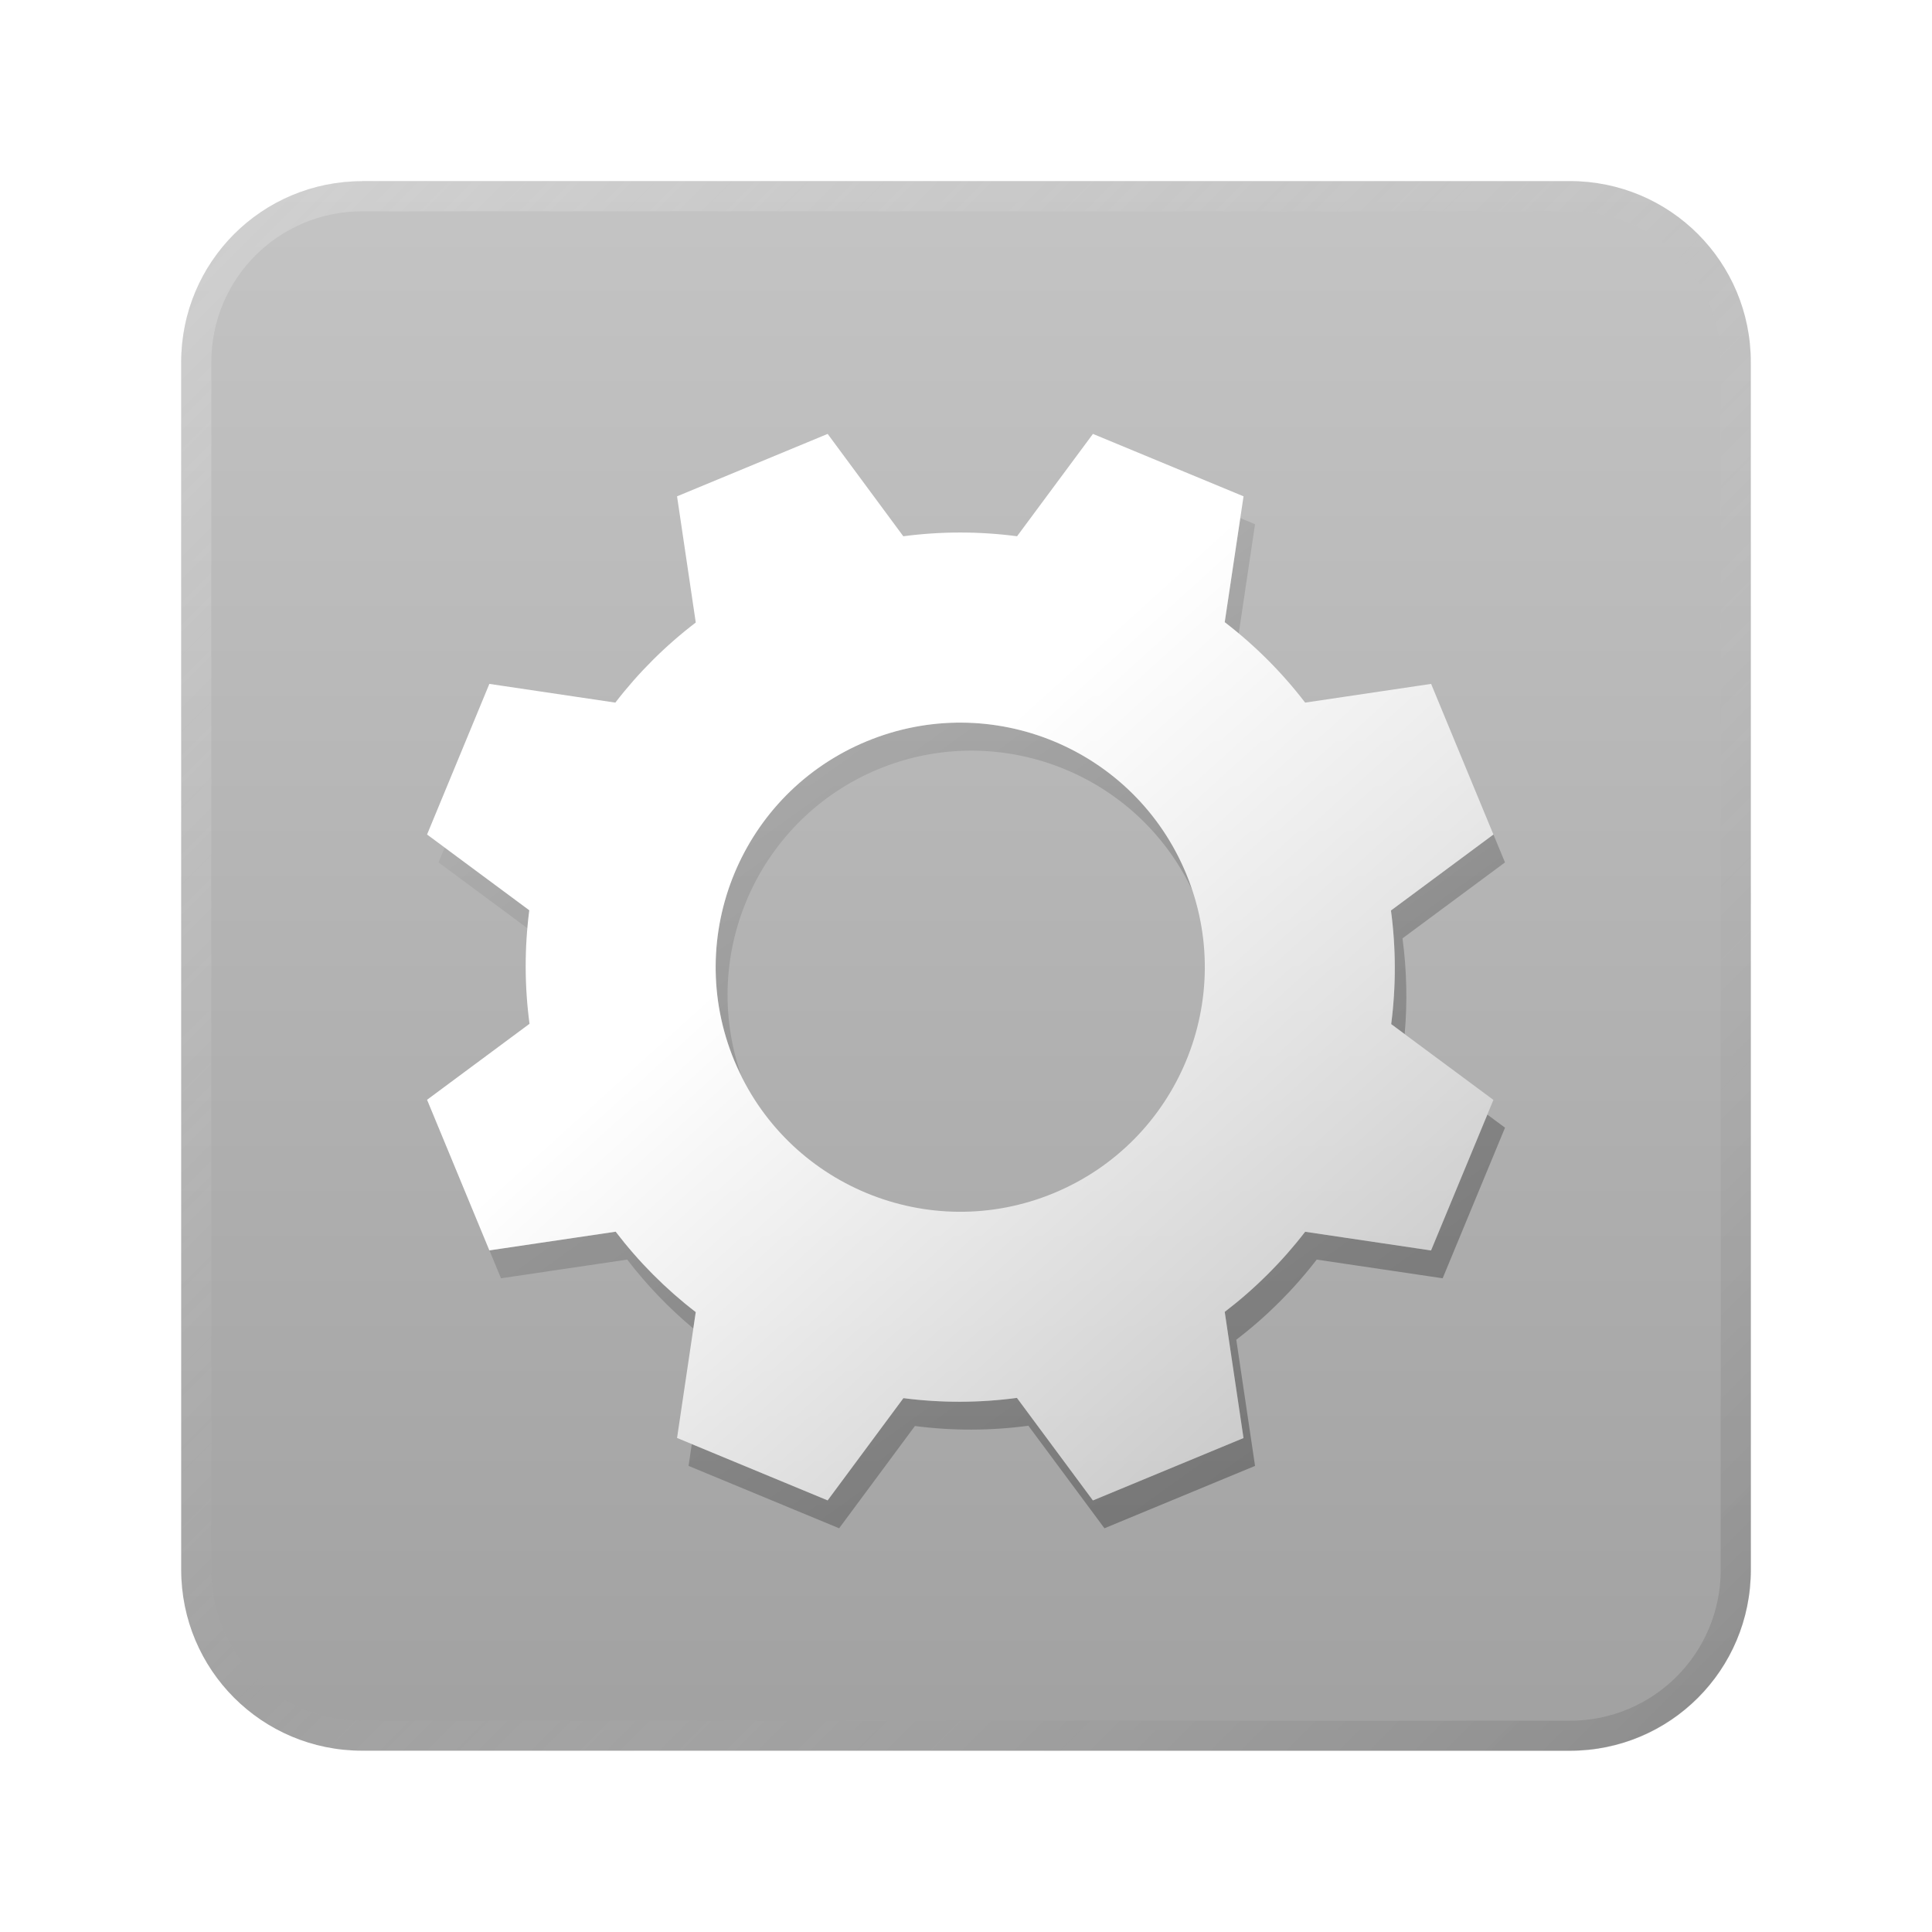
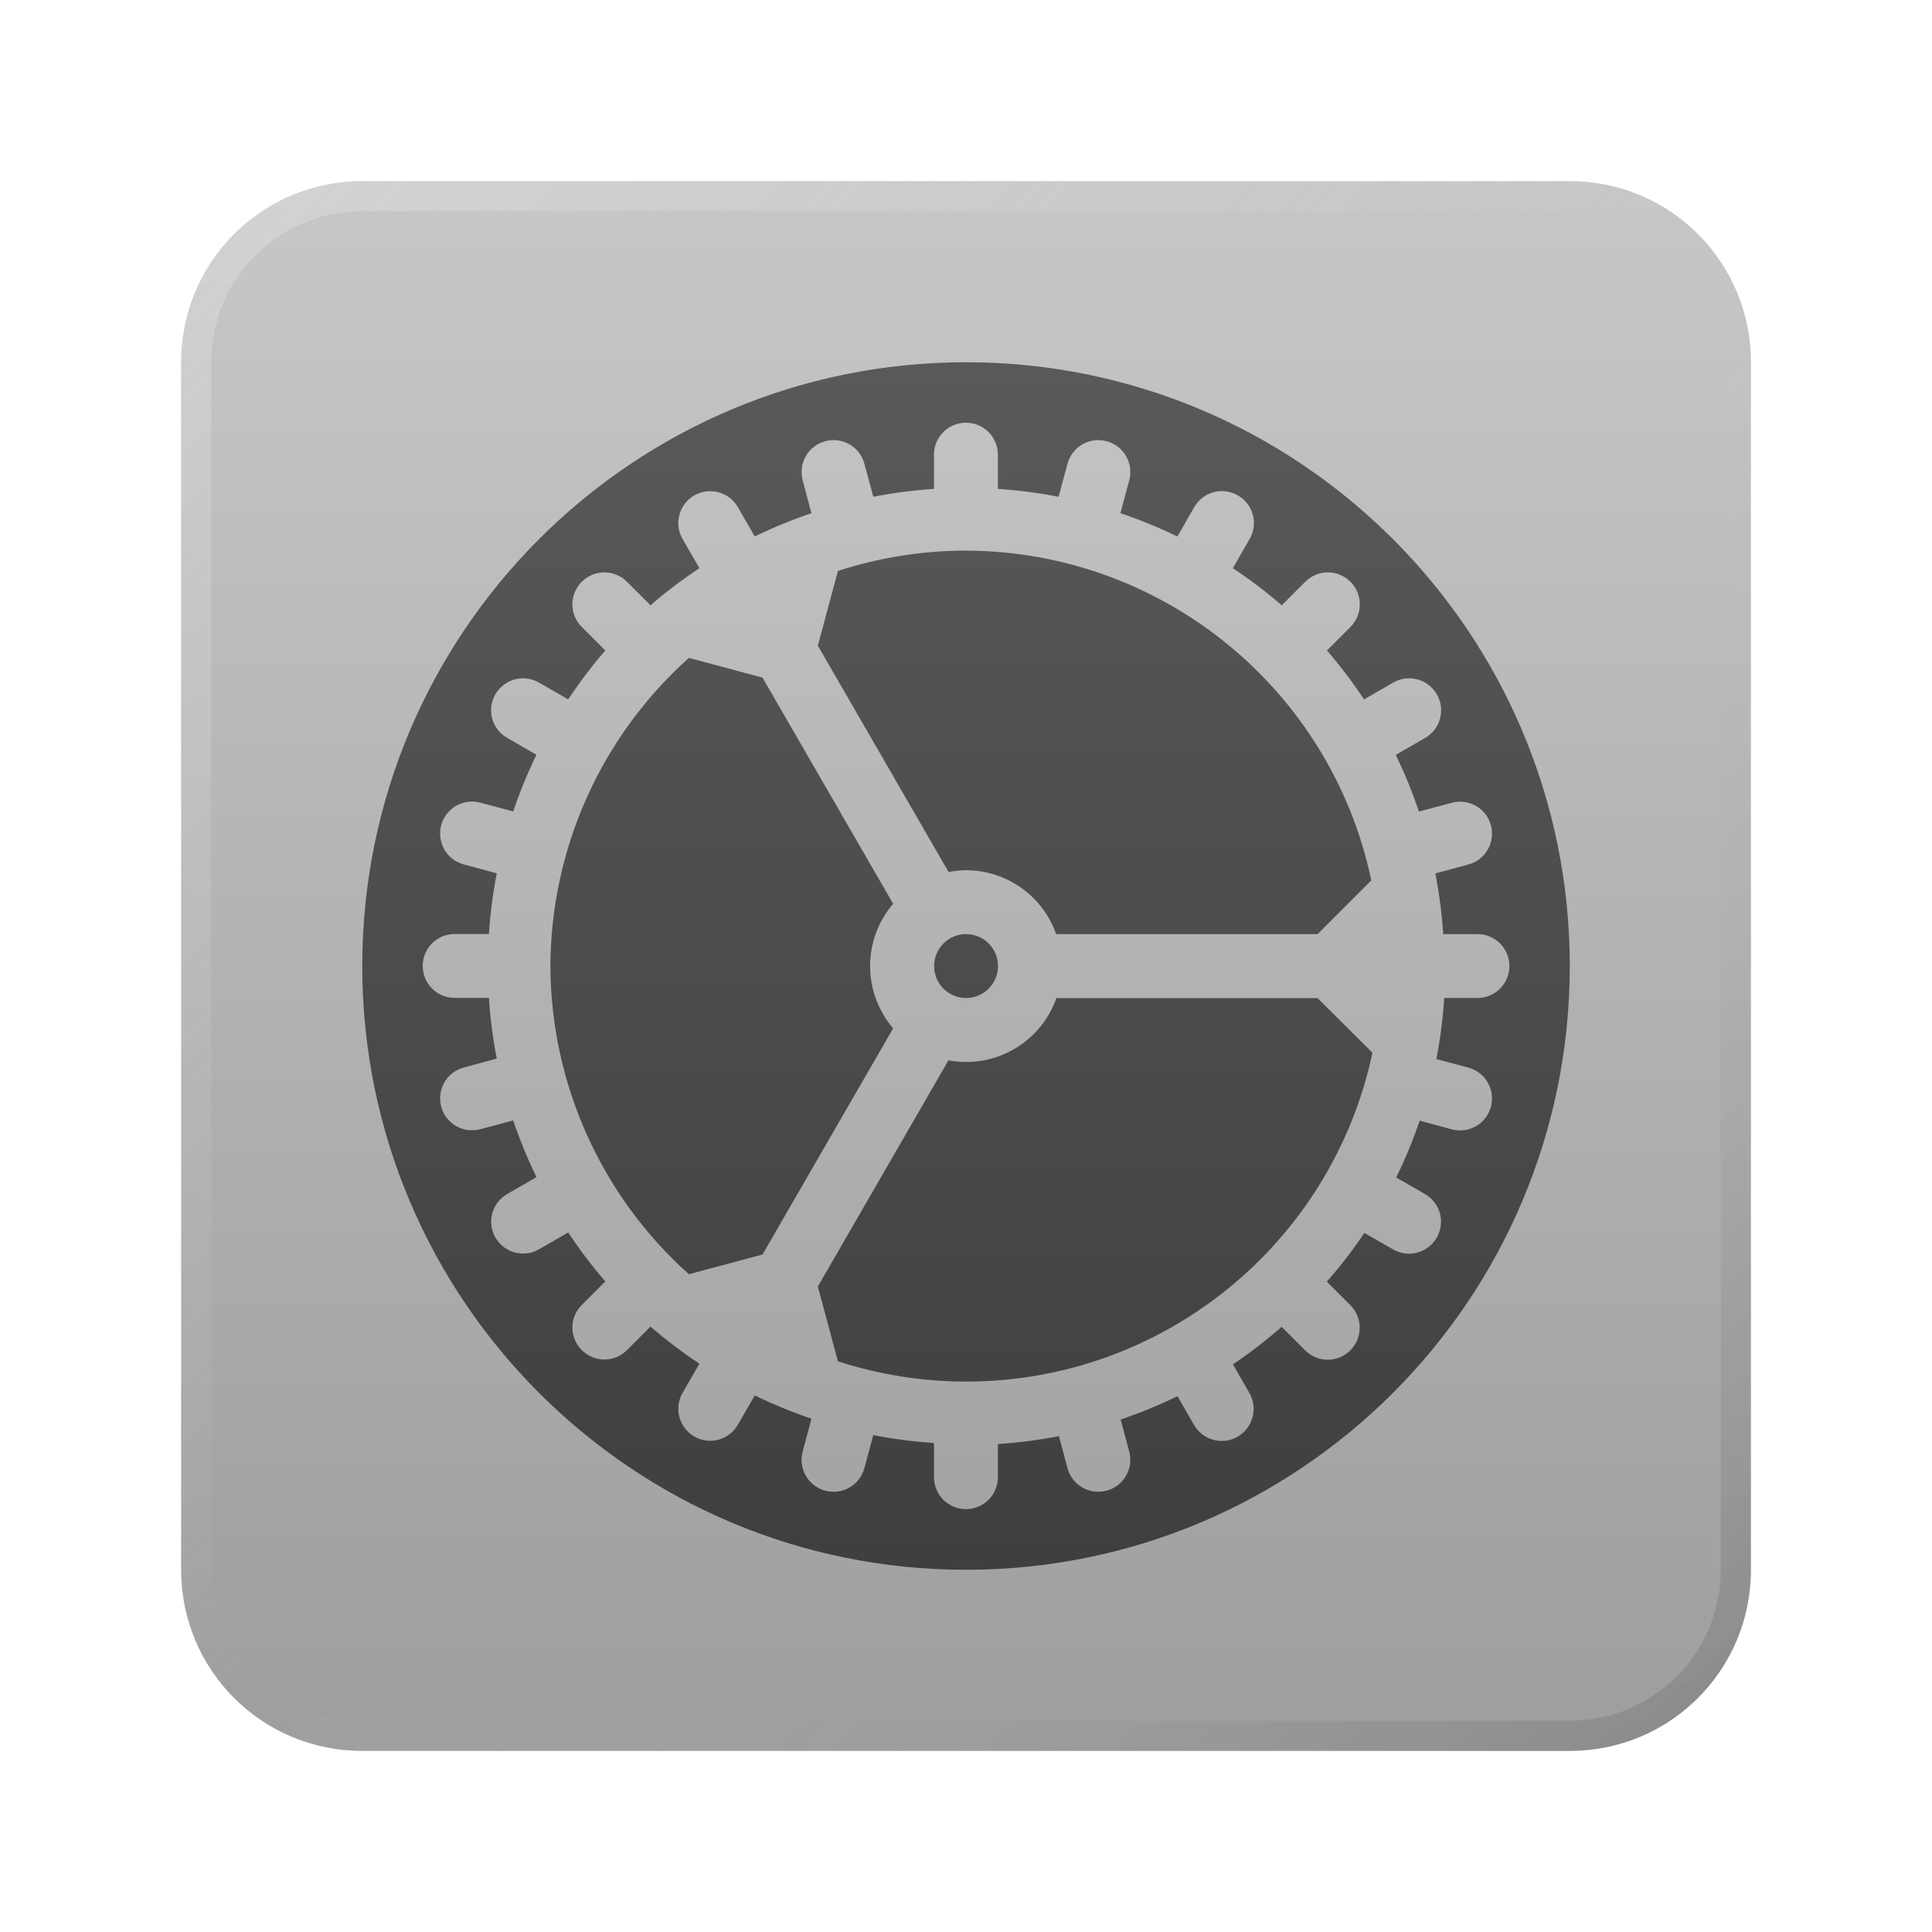
<svg xmlns="http://www.w3.org/2000/svg" xmlns:xlink="http://www.w3.org/1999/xlink" width="64" height="64" viewBox="0 0 16.933 16.933" version="1.1" id="svg5">
  <defs id="defs2">
-     <linearGradient id="linearGradient21541">
-       <stop style="stop-color:#ffffff;stop-opacity:1;" offset="0" id="stop21537" />
-       <stop style="stop-color:#ffffff;stop-opacity:0;" offset="1" id="stop21539" />
-     </linearGradient>
-     <linearGradient id="linearGradient9902">
-       <stop style="stop-color:#000000;stop-opacity:1;" offset="0" id="stop9898" />
-       <stop style="stop-color:#000000;stop-opacity:0;" offset="1" id="stop9900" />
+     <linearGradient id="linearGradient2058">
+       <stop style="stop-color:#333333;stop-opacity:1" offset="0" id="stop2054" />
+       <stop style="stop-color:#666666;stop-opacity:1" offset="1" id="stop2056" />
    </linearGradient>
    <linearGradient id="linearGradient3822">
      <stop style="stop-color:#999999;stop-opacity:1" offset="0" id="stop3818" />
      <stop style="stop-color:#cccccc;stop-opacity:1" offset="1" id="stop3820" />
    </linearGradient>
-     <linearGradient xlink:href="#linearGradient3822" id="linearGradient3824" x1="8.467" y1="18.521" x2="8.467" y2="-1.588" gradientUnits="userSpaceOnUse" />
-     <linearGradient xlink:href="#linearGradient9902" id="linearGradient20872" x1="8.566" y1="14.288" x2="10.484" y2="2.646" gradientUnits="userSpaceOnUse" gradientTransform="matrix(2.405268,-2.405268,2.405268,2.405268,-8.537934,32.9619)" />
-     <linearGradient xlink:href="#linearGradient21541" id="linearGradient21543" x1="7.448" y1="7.568" x2="14.327" y2="15.155" gradientUnits="userSpaceOnUse" />
    <linearGradient id="linearGradient37218">
      <stop style="stop-color:#1a1a1a;stop-opacity:1" offset="0" id="stop37214" />
      <stop style="stop-color:#e6e6e6;stop-opacity:0.003" offset="0.497" id="stop37220" />
      <stop style="stop-color:#ffffff;stop-opacity:1" offset="1" id="stop37216" />
    </linearGradient>
    <linearGradient xlink:href="#linearGradient37218" id="linearGradient860" x1="64" y1="64" x2="4.1102362e-07" y2="2.2677165e-07" gradientUnits="userSpaceOnUse" />
+     <linearGradient xlink:href="#linearGradient3822" id="linearGradient6863" x1="12.435" y1="17.727" x2="12.435" y2="4.233" gradientUnits="userSpaceOnUse" gradientTransform="matrix(1.200001,0,0,1.200001,-1.693376,-4.550843)" />
+     <linearGradient xlink:href="#linearGradient2058" id="linearGradient2060" x1="13.755" y1="18.537" x2="13.755" y2="-2.101" gradientUnits="userSpaceOnUse" />
+     <linearGradient xlink:href="#linearGradient3822" id="linearGradient3355" x1="16.404" y1="16.933" x2="16.404" y2="-2.7838135e-07" gradientUnits="userSpaceOnUse" gradientTransform="scale(3.779528)" />
  </defs>
-   <path id="rect846-3" style="fill:url(#linearGradient3824);stroke-width:0.338" d="m 3.175,1.587 h 10.583 c 0.879,0 1.587,0.708 1.587,1.587 v 10.583 c 0,0.879 -0.708,1.587 -1.587,1.587 H 3.175 c -0.879,0 -1.587,-0.708 -1.587,-1.587 V 3.175 c 0,-0.879 0.708,-1.587 1.587,-1.587 z" />
+   <path id="rect846-3" style="fill:url(#linearGradient2060);fill-opacity:1;stroke-width:0.338" d="m 3.704,2.117 h 9.525 c 0.879,0 1.587,0.708 1.587,1.587 v 9.525 c 0,0.879 -0.708,1.587 -1.587,1.587 H 3.704 c -0.879,0 -1.587,-0.708 -1.587,-1.587 V 3.704 c 0,-0.879 0.708,-1.587 1.587,-1.587 z" />
+   <path id="rect1440" style="fill:url(#linearGradient3355);fill-opacity:1;stroke-width:1.98;stroke-linejoin:round" d="M 12 6 C 8.676 6 6 8.676 6 12 L 6 52 C 6 55.324 8.676 58 12 58 L 52 58 C 55.324 58 58 55.324 58 52 L 58 12 C 58 8.676 55.324 6 52 6 L 12 6 z M 32 12 A 20 20 0 0 1 52 32 A 20 20 0 0 1 32 52 A 20 20 0 0 1 12 32 A 20 20 0 0 1 32 12 z " transform="scale(0.2645833)" />
  <path id="rect846" style="opacity:0.3;fill:url(#linearGradient860);stroke-width:1.276;fill-opacity:1" d="M 12 6 C 8.676 6 6 8.676 6 12 L 6 52 C 6 55.324 8.676 58 12 58 L 52 58 C 55.324 58 58 55.324 58 52 L 58 12 C 58 8.676 55.324 6 52 6 L 12 6 z M 12 7 L 52 7 C 54.77 7 57 9.23 57 12 L 57 52 C 57 54.77 54.77 57 52 57 L 12 57 C 9.23 57 7 54.77 7 52 L 7 12 C 7 9.23 9.23 7 12 7 z " transform="scale(0.2645833)" />
-   <path id="rect15908-7" style="opacity:0.3;fill:url(#linearGradient20872);fill-opacity:1;stroke-width:0.941" d="M 41.084 17.162 L 40.57 20.611 A 14.4 14.4 0 0 1 41.033 20.992 L 41.574 17.365 L 41.084 17.162 z M 31.355 23.951 A 8.1 8.1 0 0 0 28.709 24.555 A 8.1 8.1 0 0 0 24.326 35.139 A 8.1 8.1 0 0 0 24.541 35.588 A 8.1 8.1 0 0 1 29.092 25.479 A 8.1 8.1 0 0 1 39.498 29.496 A 8.1 8.1 0 0 0 39.293 28.938 A 8.1 8.1 0 0 0 31.355 23.951 z M 49.471 27.645 L 46.076 30.16 A 14.4 14.4 0 0 1 46.084 33.922 L 46.531 34.254 A 14.4 14.4 0 0 0 46.459 31.084 L 49.854 28.568 L 49.471 27.645 z M 14.73 28.078 L 14.527 28.568 L 17.475 30.752 A 14.4 14.4 0 0 1 17.533 30.154 L 14.73 28.078 z M 49.27 36.922 L 47.406 41.42 L 43.234 40.801 A 14.4 14.4 0 0 1 40.57 43.455 L 41.191 47.635 L 36.203 49.701 L 33.686 46.305 A 14.4 14.4 0 0 1 29.926 46.314 L 27.414 49.701 L 22.916 47.838 L 22.809 48.559 L 27.797 50.625 L 30.307 47.238 A 14.4 14.4 0 0 0 34.066 47.229 L 36.586 50.625 L 41.574 48.559 L 40.953 44.379 A 14.4 14.4 0 0 0 43.617 41.725 L 47.789 42.344 L 49.855 37.355 L 49.27 36.922 z M 14.529 37.354 L 14.527 37.355 L 16.213 41.42 L 14.529 37.354 z M 16.213 41.42 L 16.596 42.344 L 20.777 41.725 A 14.4 14.4 0 0 0 22.967 44.008 L 23.047 43.465 A 14.4 14.4 0 0 1 20.395 40.801 L 16.213 41.42 z " transform="scale(0.2645833)" />
-   <path id="rect15908" style="opacity:1;fill:url(#linearGradient21543);stroke-width:0.249;fill-opacity:1" d="M 5.934,4.35 6.098,5.456 A 3.81,3.81 0 0 0 5.393,6.158 L 4.289,5.994 3.743,7.314 4.639,7.978 a 3.81,3.81 0 0 0 0.002,0.995 L 3.743,9.639 4.289,10.959 5.396,10.795 a 3.81,3.81 0 0 0 0.702,0.705 l -0.164,1.103 1.32,0.547 0.664,-0.896 a 3.81,3.81 0 0 0 0.995,-0.002 l 0.666,0.899 1.32,-0.547 -0.165,-1.106 a 3.81,3.81 0 0 0 0.705,-0.702 l 1.103,0.164 0.547,-1.32 -0.896,-0.664 A 3.81,3.81 0 0 0 12.191,7.98 L 13.089,7.314 12.543,5.994 11.439,6.158 A 3.81,3.81 0 0 0 10.734,5.453 L 10.899,4.35 9.579,3.803 8.914,4.7 a 3.81,3.81 0 0 0 -0.997,6.19e-5 L 7.254,3.803 Z M 7.596,6.497 A 2.143,2.143 0 0 1 10.396,7.657 2.143,2.143 0 0 1 9.236,10.457 2.143,2.143 0 0 1 6.436,9.297 2.143,2.143 0 0 1 7.596,6.497 Z" />
+   <path id="path863-3" style="opacity:1;fill:url(#linearGradient6863);fill-opacity:1;stroke-width:0.52;stroke-linejoin:round" d="m 13.229,8.467 c 0,-0.155 -0.125,-0.28 -0.28,-0.28 h -0.3 a 4.202,4.202 0 0 0 -0.069,-0.532 l 0.289,-0.078 c 0.131,-0.035 0.215,-0.156 0.207,-0.287 -0.001,-0.019 -0.004,-0.038 -0.009,-0.056 -0.04,-0.15 -0.193,-0.238 -0.343,-0.198 l -0.288,0.077 a 4.202,4.202 0 0 0 -0.203,-0.497 l 0.257,-0.148 c 0.084,-0.048 0.134,-0.133 0.14,-0.223 0.004,-0.054 -0.008,-0.109 -0.037,-0.16 -0.078,-0.134 -0.249,-0.18 -0.383,-0.102 l -0.255,0.147 a 4.202,4.202 0 0 0 -0.325,-0.429 l 0.206,-0.206 c 0.055,-0.055 0.082,-0.126 0.082,-0.198 1e-6,-0.072 -0.027,-0.143 -0.082,-0.198 -0.11,-0.11 -0.286,-0.11 -0.396,0 l -0.206,0.206 a 4.202,4.202 0 0 0 -0.429,-0.325 l 0.147,-0.255 c 0.029,-0.05 0.041,-0.106 0.037,-0.16 -0.006,-0.09 -0.056,-0.175 -0.14,-0.223 -0.134,-0.078 -0.305,-0.032 -0.382,0.103 l -0.148,0.257 A 4.202,4.202 0 0 0 9.82,4.498 l 0.077,-0.288 c 0.005,-0.019 0.008,-0.038 0.009,-0.056 0.008,-0.13 -0.076,-0.252 -0.207,-0.287 -0.15,-0.04 -0.303,0.048 -0.343,0.198 l -0.078,0.289 a 4.202,4.202 0 0 0 -0.532,-0.069 v -0.3 c 0,-0.155 -0.125,-0.28 -0.28,-0.28 -0.155,-1e-6 -0.28,0.125 -0.28,0.28 l -10e-7,0.3 a 4.202,4.202 0 0 0 -0.532,0.069 l -0.078,-0.289 c -0.04,-0.15 -0.193,-0.238 -0.343,-0.198 -0.15,0.04 -0.238,0.193 -0.198,0.343 l 0.077,0.288 a 4.202,4.202 0 0 0 -0.497,0.204 l -0.148,-0.257 c -0.078,-0.134 -0.248,-0.18 -0.382,-0.103 -0.134,0.078 -0.18,0.249 -0.102,0.383 l 0.147,0.255 a 4.202,4.202 0 0 0 -0.429,0.325 l -0.206,-0.206 c -0.11,-0.11 -0.286,-0.11 -0.396,0 -0.11,0.11 -0.11,0.286 4e-6,0.396 l 0.206,0.206 a 4.202,4.202 0 0 0 -0.325,0.429 l -0.255,-0.147 c -0.134,-0.078 -0.305,-0.032 -0.383,0.102 -0.078,0.134 -0.032,0.305 0.103,0.382 l 0.257,0.148 a 4.202,4.202 0 0 0 -0.204,0.497 l -0.288,-0.077 c -0.15,-0.04 -0.303,0.048 -0.343,0.198 -0.04,0.15 0.048,0.303 0.198,0.343 l 0.289,0.078 a 4.202,4.202 0 0 0 -0.069,0.532 l -0.3,-9e-6 c -0.155,4e-6 -0.28,0.125 -0.28,0.28 -1e-6,0.155 0.125,0.28 0.28,0.28 h 0.3 a 4.202,4.202 0 0 0 0.069,0.532 l -0.289,0.078 c -0.15,0.04 -0.238,0.193 -0.198,0.343 0.04,0.15 0.193,0.238 0.343,0.198 l 0.288,-0.077 a 4.202,4.202 0 0 0 0.204,0.497 l -0.257,0.148 c -0.134,0.078 -0.18,0.248 -0.103,0.382 0.078,0.134 0.249,0.18 0.383,0.102 l 0.255,-0.147 a 4.202,4.202 0 0 0 0.325,0.429 l -0.206,0.206 c -0.11,0.11 -0.11,0.286 5e-6,0.396 0.11,0.11 0.286,0.11 0.396,-9e-6 l 0.206,-0.206 a 4.202,4.202 0 0 0 0.429,0.325 l -0.147,0.255 c -0.078,0.134 -0.032,0.305 0.102,0.383 0.134,0.078 0.305,0.032 0.382,-0.103 l 0.148,-0.257 a 4.202,4.202 0 0 0 0.497,0.204 l -0.077,0.288 c -0.04,0.15 0.048,0.303 0.198,0.343 0.15,0.04 0.303,-0.048 0.343,-0.198 l 0.078,-0.289 a 4.202,4.202 0 0 0 0.532,0.069 l -2e-6,0.3 c 0,0.155 0.125,0.28 0.28,0.28 0.155,-2e-6 0.28,-0.125 0.28,-0.28 l -10e-7,-0.291 a 4.202,4.202 0 0 0 0.535,-0.069 l 0.075,0.28 c 0.04,0.15 0.193,0.238 0.343,0.198 0.131,-0.035 0.215,-0.156 0.207,-0.287 -0.001,-0.019 -0.004,-0.038 -0.009,-0.056 l -0.075,-0.281 A 4.202,4.202 0 0 0 10.32,12.237 l 0.145,0.252 c 0.078,0.134 0.248,0.18 0.382,0.103 0.084,-0.049 0.133,-0.134 0.14,-0.223 0.004,-0.054 -0.008,-0.109 -0.037,-0.16 l -0.144,-0.251 a 4.202,4.202 0 0 0 0.427,-0.329 l 0.206,0.206 c 0.11,0.11 0.286,0.11 0.396,6e-6 0.055,-0.055 0.082,-0.126 0.082,-0.198 6e-6,-0.072 -0.027,-0.143 -0.082,-0.198 l -0.206,-0.206 a 4.202,4.202 0 0 0 0.329,-0.427 l 0.251,0.144 c 0.134,0.078 0.305,0.032 0.383,-0.102 0.029,-0.05 0.041,-0.106 0.037,-0.16 -0.006,-0.09 -0.056,-0.174 -0.14,-0.223 l -0.252,-0.145 a 4.202,4.202 0 0 0 0.206,-0.498 l 0.281,0.076 c 0.15,0.04 0.303,-0.048 0.343,-0.198 0.005,-0.019 0.008,-0.038 0.009,-0.056 0.008,-0.13 -0.076,-0.252 -0.207,-0.287 l -0.28,-0.075 a 4.202,4.202 0 0 0 0.069,-0.535 h 0.291 c 0.155,-3e-6 0.28,-0.125 0.28,-0.28 z M 12.029,9.227 A 3.642,3.642 0 0 1 8.467,12.109 3.642,3.642 0 0 1 7.344,11.931 l -0.176,-0.655 1.145,-1.983 a 0.84,0.84 0 0 0 0.154,0.015 0.84,0.84 0 0 0 0.792,-0.56 l 2.289,-7e-6 z m -0.009,-1.512 -0.472,0.472 H 9.257 a 0.84,0.84 0 0 0 -0.79,-0.56 0.84,0.84 0 0 0 -0.153,0.016 l -1.146,-1.984 0.176,-0.655 a 3.642,3.642 0 0 1 1.122,-0.178 3.642,3.642 0 0 1 3.553,2.89 z m -3.273,0.752 a 0.28,0.28 0 0 1 -0.28,0.28 0.28,0.28 0 0 1 -0.28,-0.28 0.28,0.28 0 0 1 0.28,-0.28 0.28,0.28 0 0 1 0.28,0.28 z m -0.919,-0.546 a 0.84,0.84 0 0 0 -0.202,0.546 0.84,0.84 0 0 0 0.202,0.546 l -1.145,1.982 -0.645,0.173 a 3.642,3.642 0 0 1 -1.214,-2.701 3.642,3.642 0 0 1 1.214,-2.701 l 0.645,0.173 z" />
</svg>
